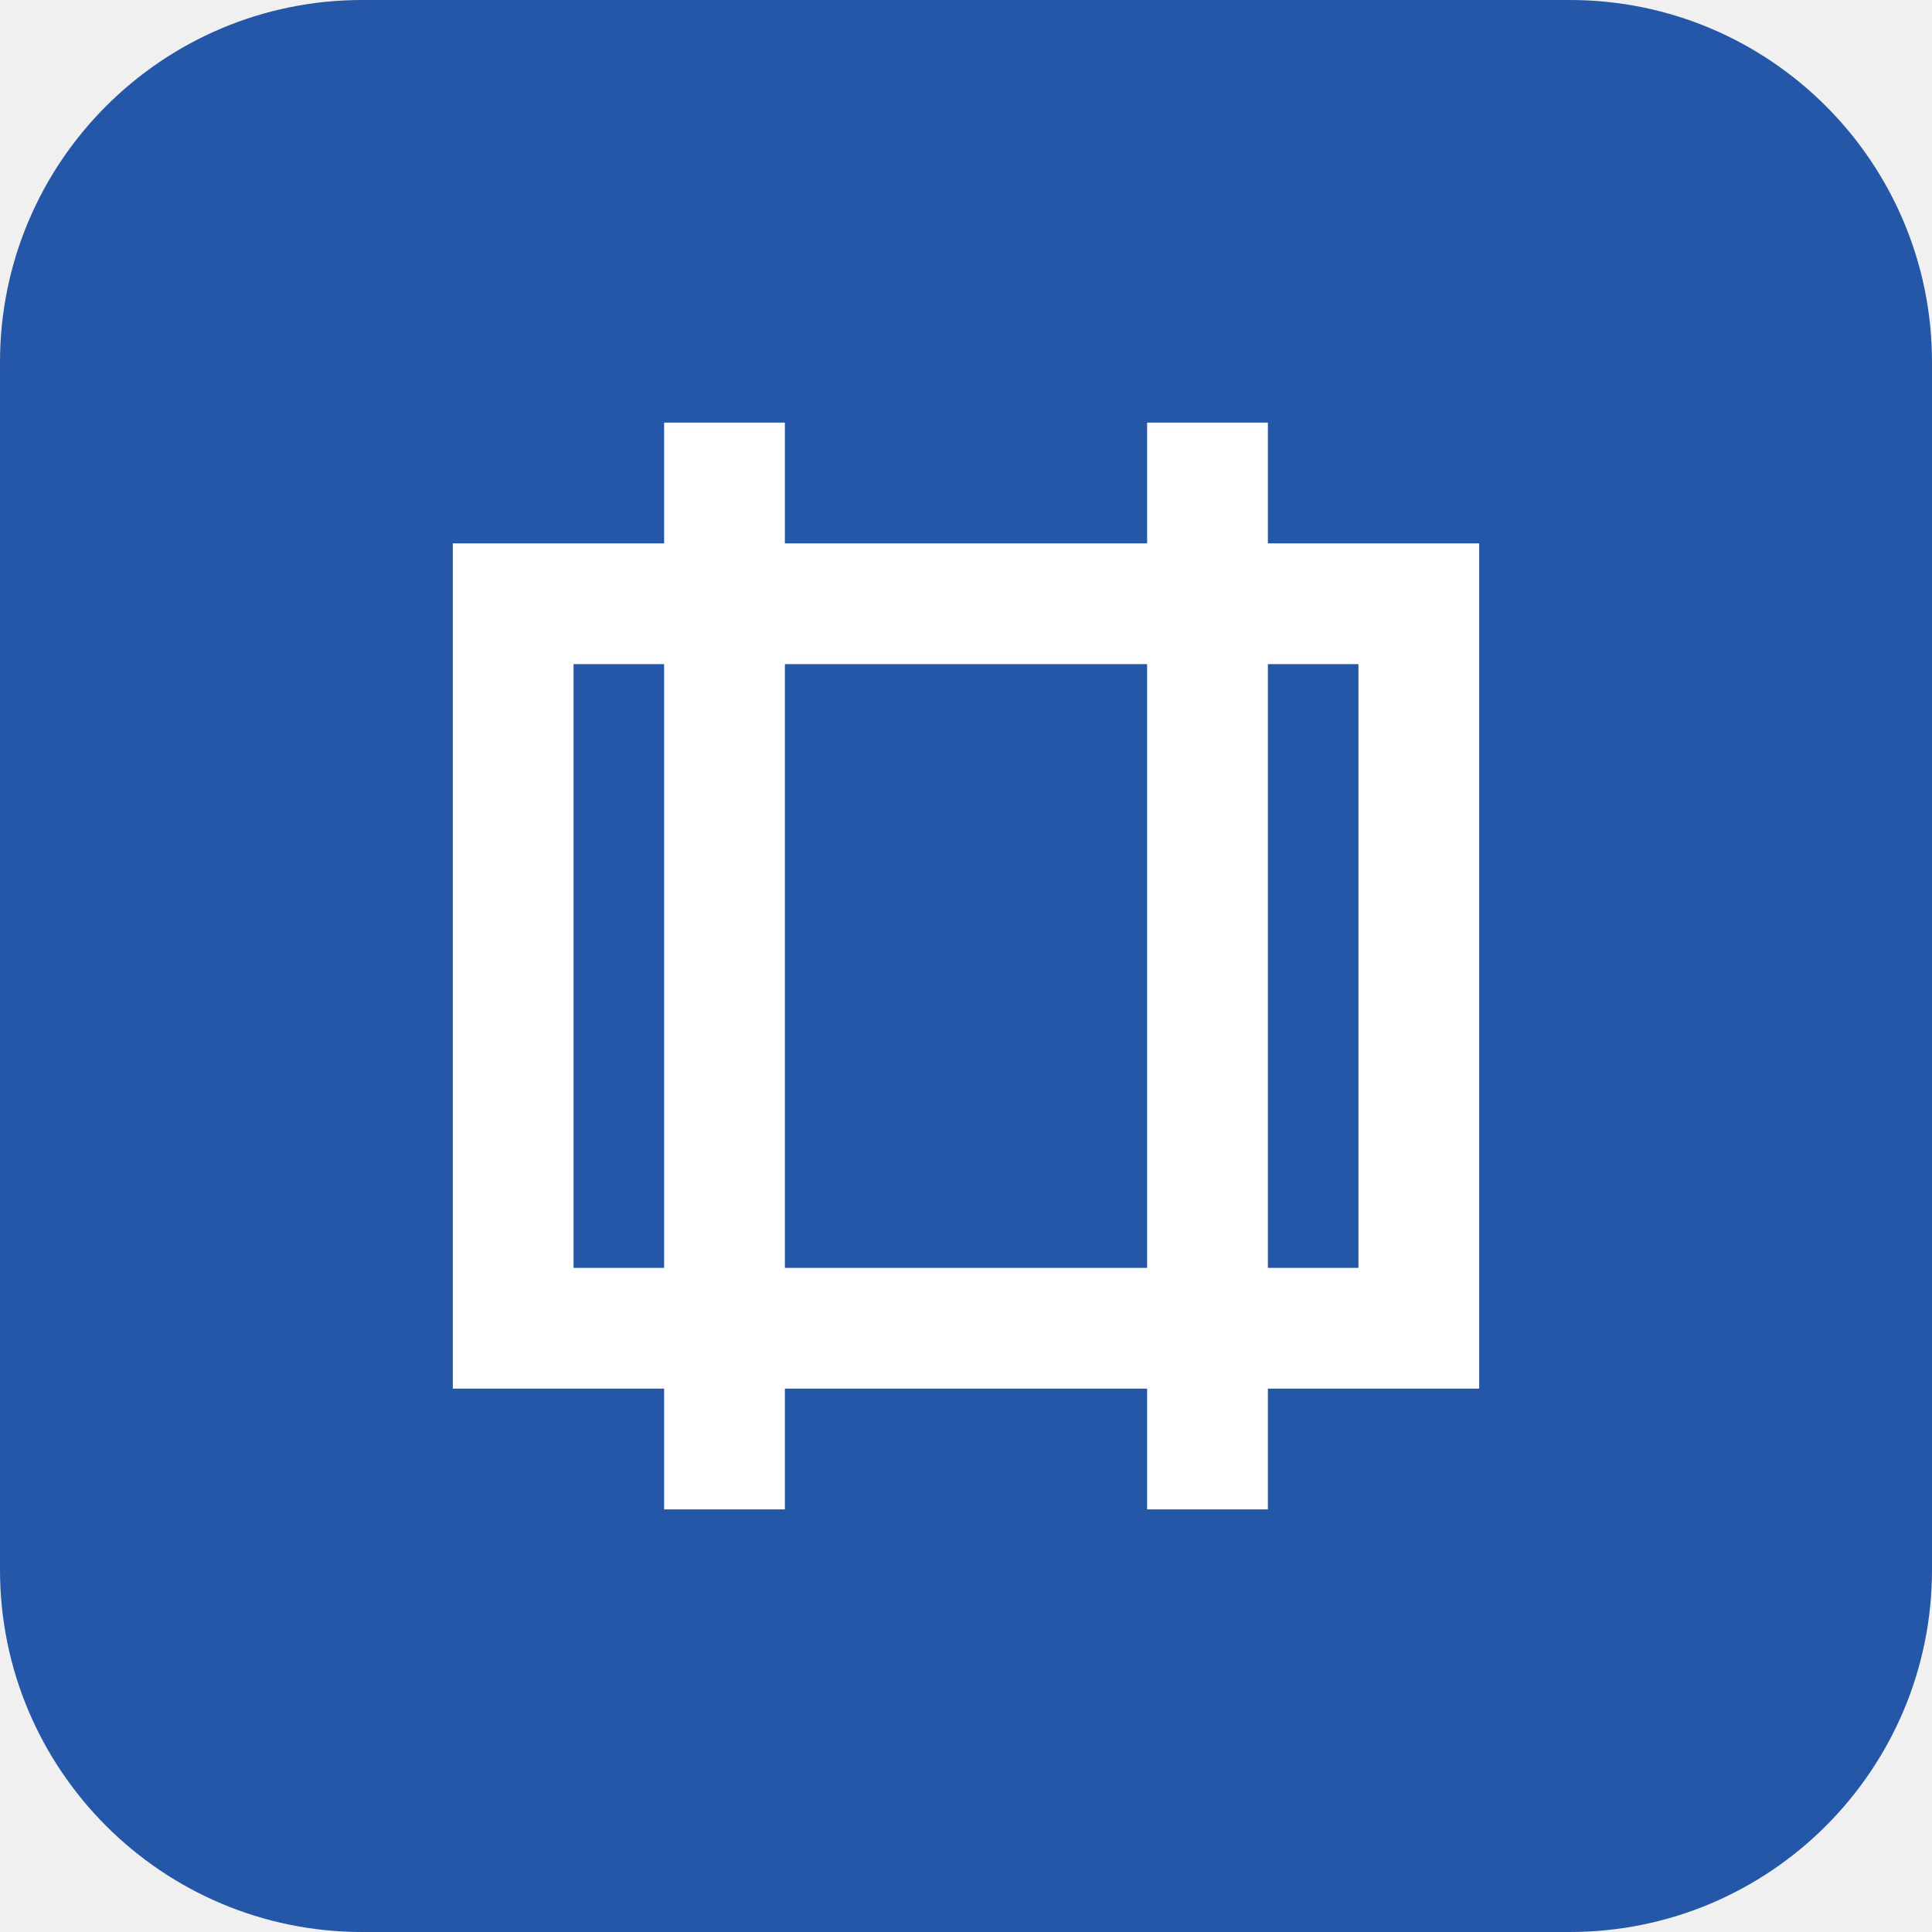
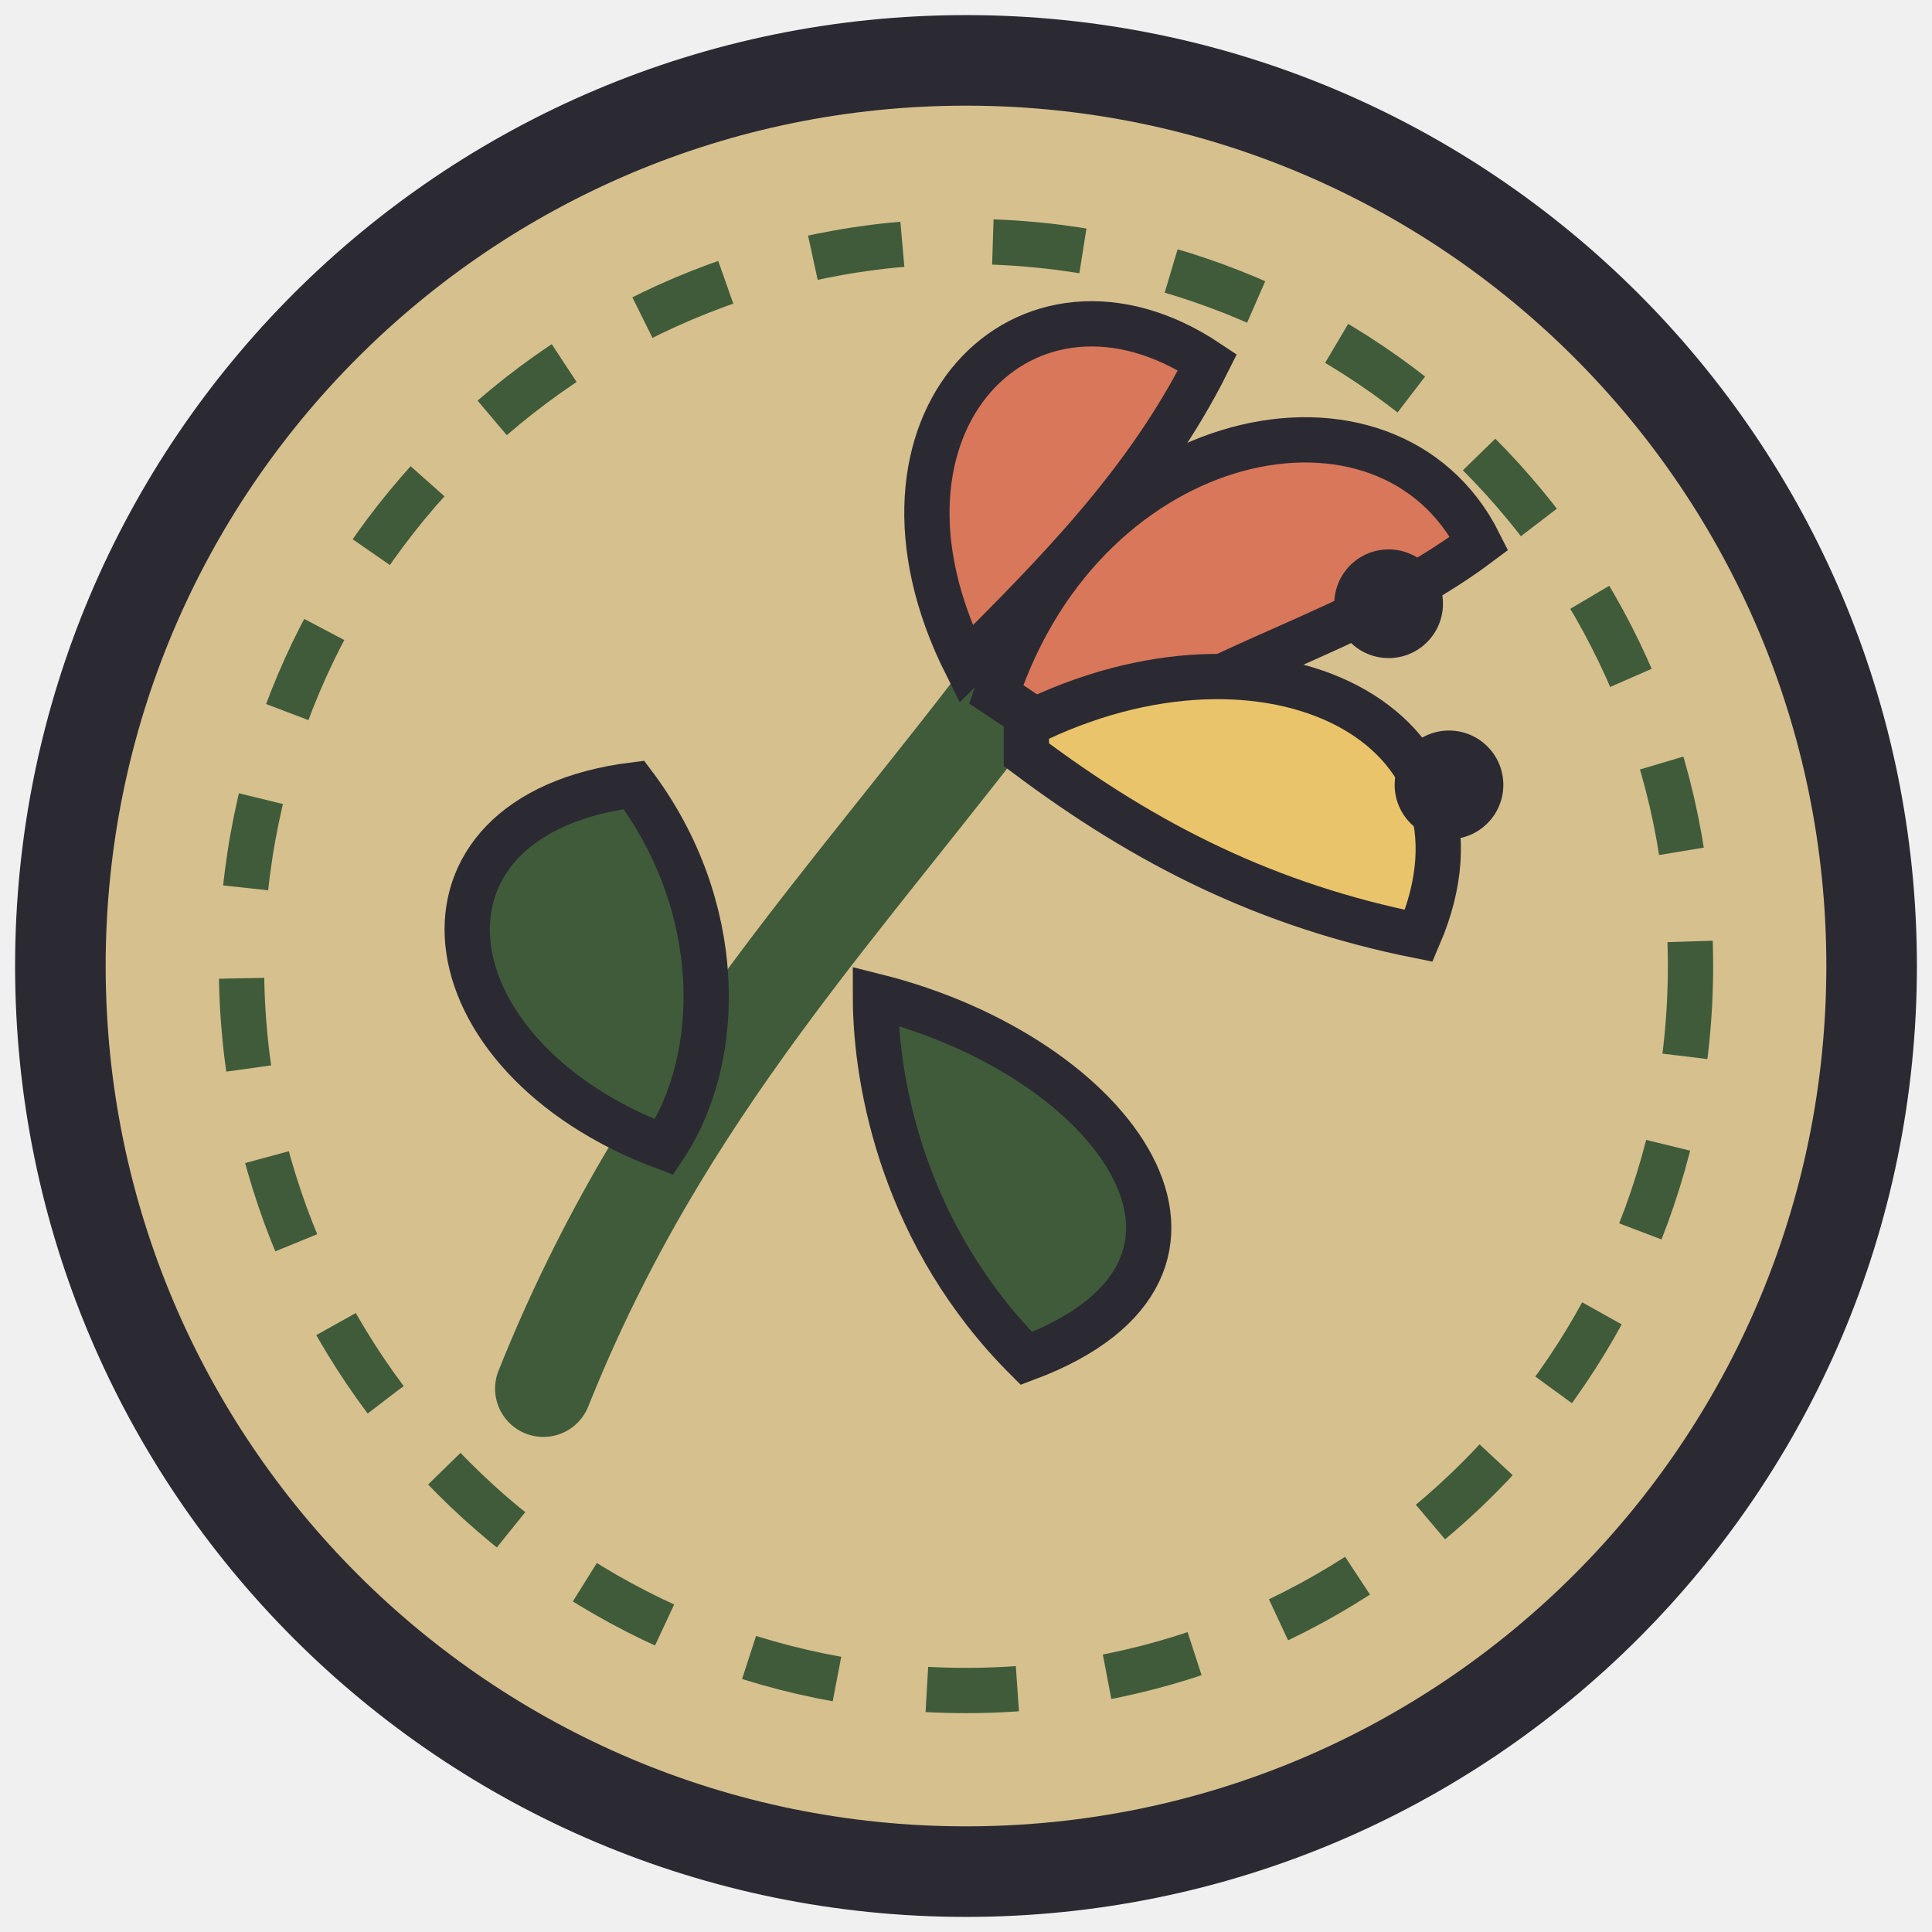
- <svg xmlns="http://www.w3.org/2000/svg" viewBox="0 0 64 64">
-   <rect width="64" height="64" rx="12" fill="#2457a7" />
-   <path d="M17 20h30v24H17zM24 14v36M40 14v36" fill="none" stroke="#fff" stroke-width="4" />
+ <svg xmlns="http://www.w3.org/2000/svg" viewBox="0 0 64 64" role="img" aria-label="Honeysuckle Cottage">
+   <circle cx="32" cy="32" r="30" fill="#D6C08E" stroke="#2B2A33" stroke-width="3" />
+   <circle cx="32" cy="32" r="24" fill="none" stroke="#3F5B3A" stroke-width="1.5" stroke-dasharray="3 3" />
+   <path d="M18 46 C22 36, 28 30, 34 22" fill="none" stroke="#3F5B3A" stroke-width="3.2" stroke-linecap="round" />
+   <path d="M22 38 C14 35, 13 27, 21 26 C24 30, 24 35, 22 38 Z" fill="#3F5B3A" stroke="#2B2A33" stroke-width="1.5" />
+   <path d="M29 33 C37 35, 42 42, 34 45 C30 41, 29 36, 29 33 Z" fill="#3F5B3A" stroke="#2B2A33" stroke-width="1.5" />
+   <path d="M33 23 C36 14, 46 12, 49 18 C45 21, 40 22, 36 25 Z" fill="#D9775A" stroke="#2B2A33" stroke-width="1.5" />
+   <path d="M34 24 C42 20, 50 24, 47 31 C42 30, 38 28, 34 25 Z" fill="#E9C46A" stroke="#2B2A33" stroke-width="1.5" />
+   <path d="M32 22 C28 14, 34 8, 40 12 C38 16, 35 19, 32 22 Z" fill="#D9775A" stroke="#2B2A33" stroke-width="1.5" />
+   <circle cx="46" cy="20" r="1.8" fill="#2B2A33" />
+   <circle cx="48" cy="26" r="1.8" fill="#2B2A33" />
</svg>
